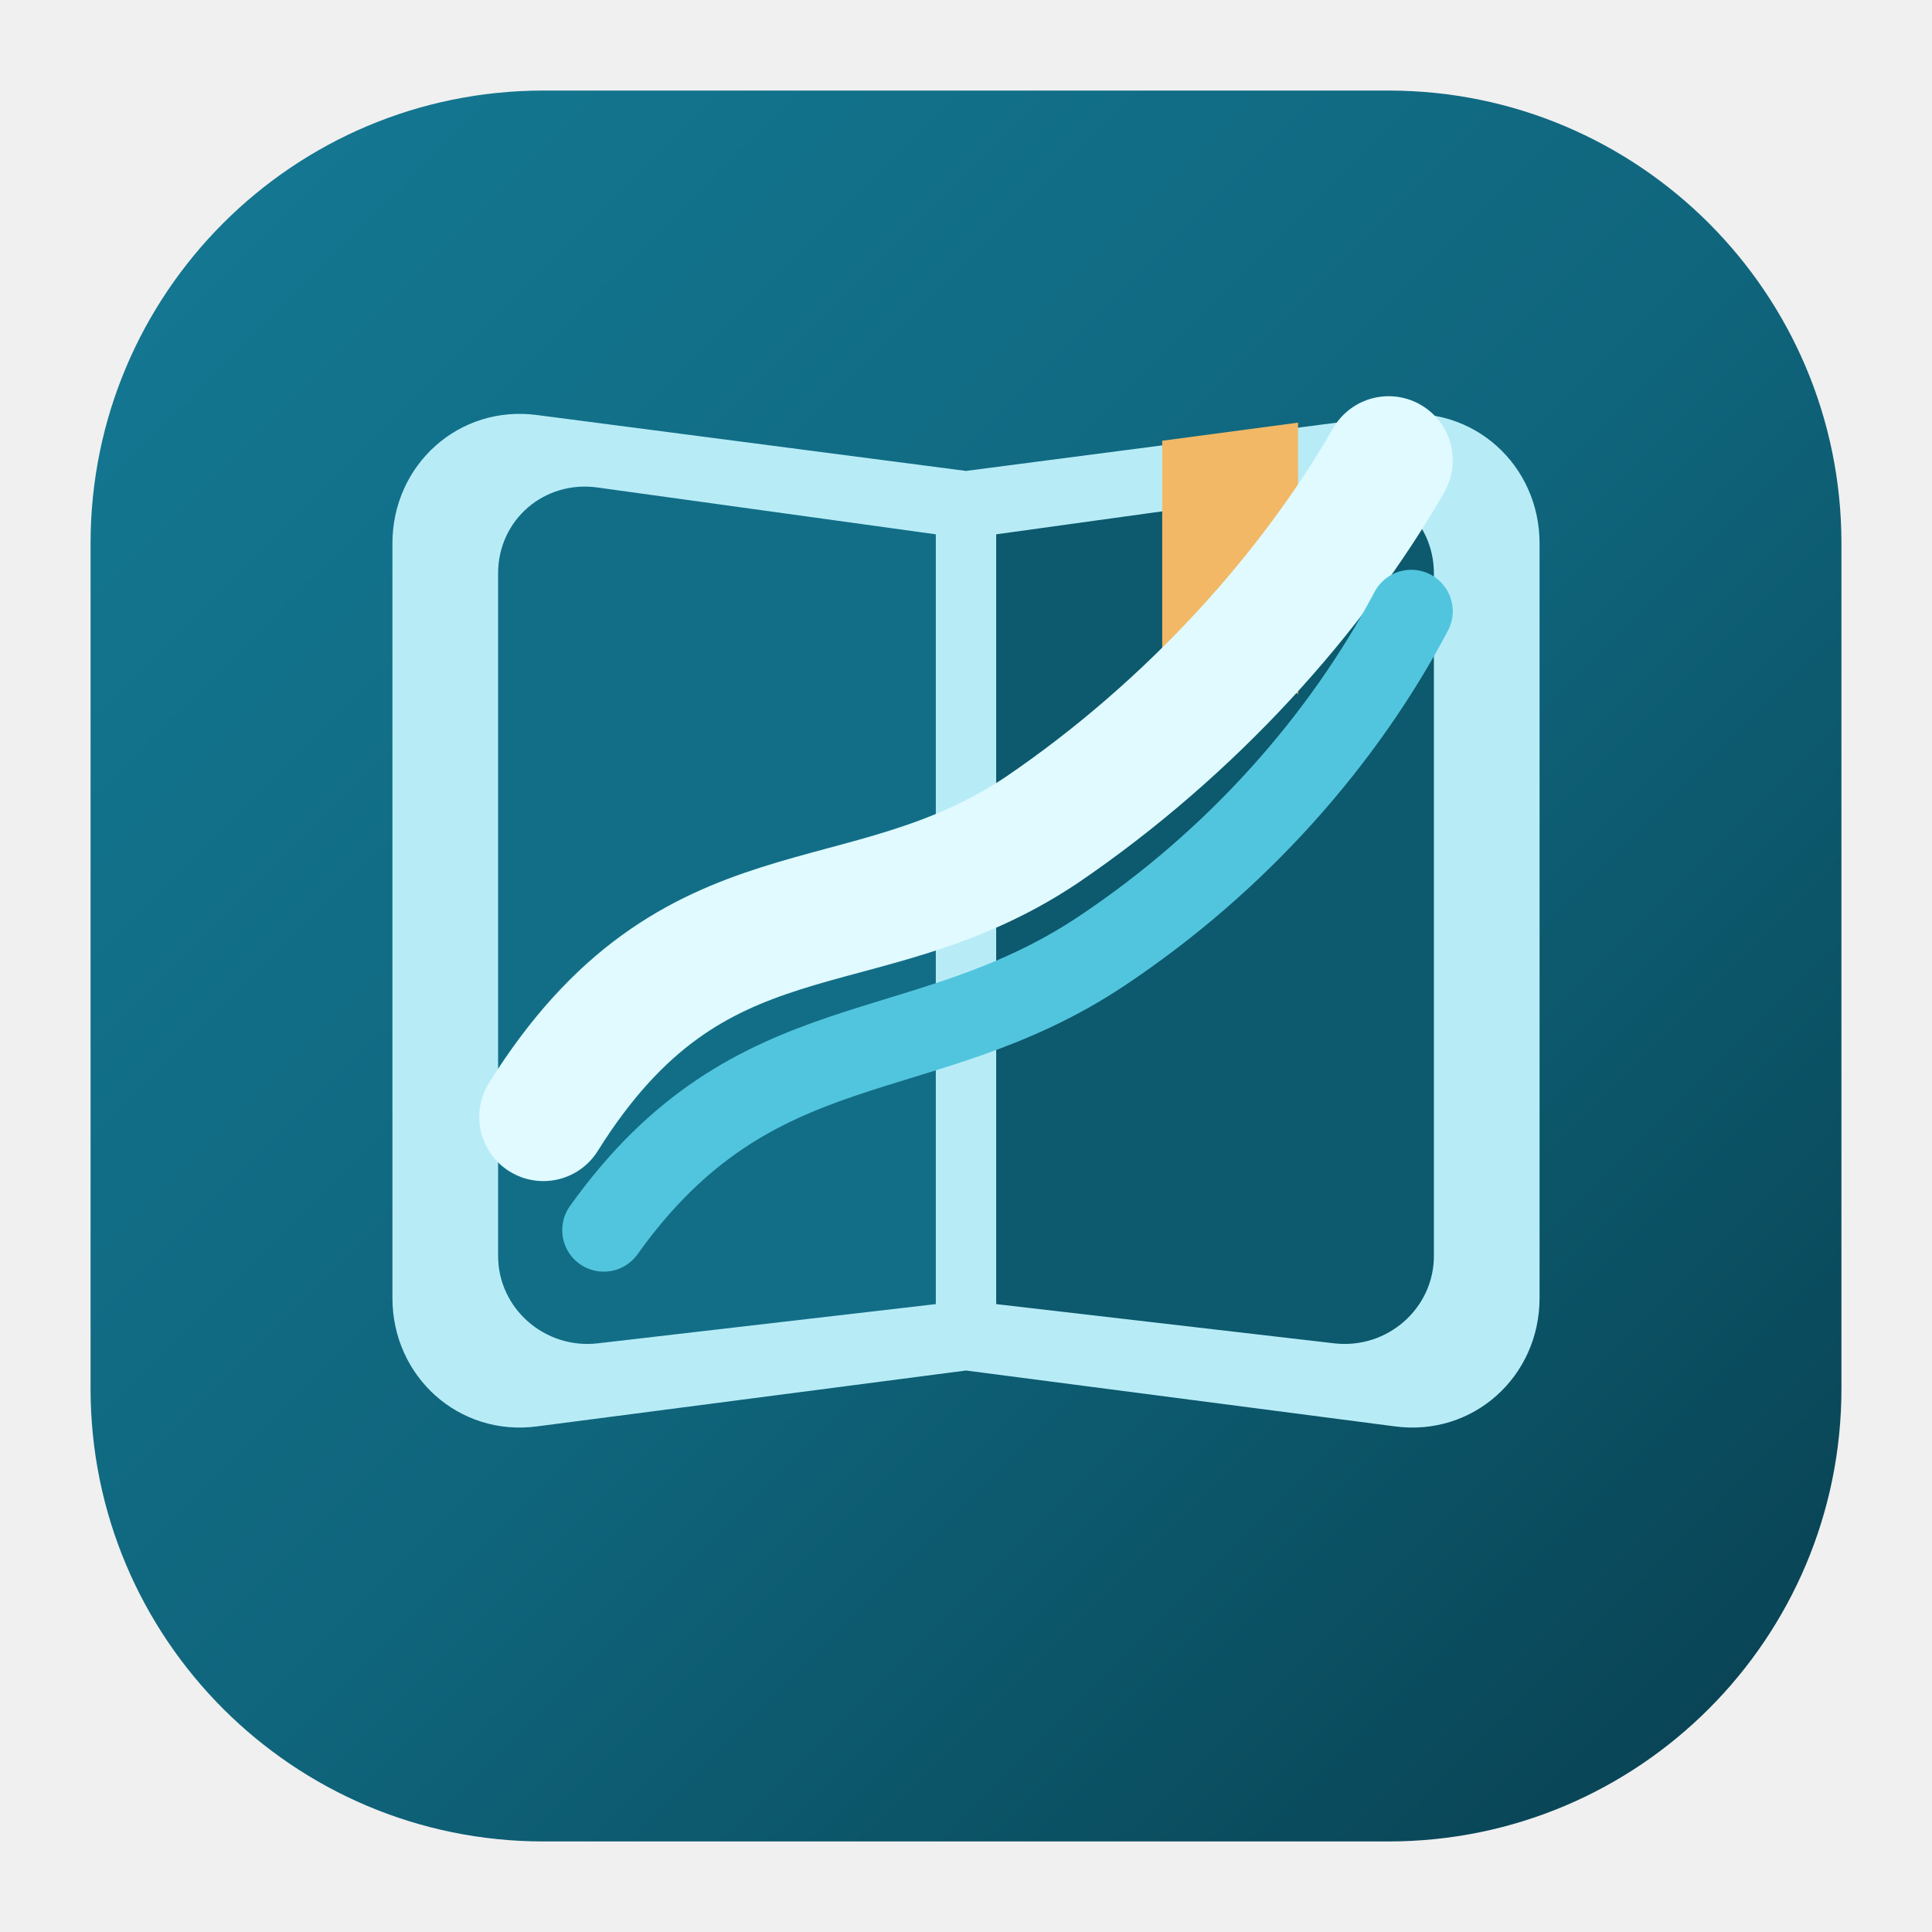
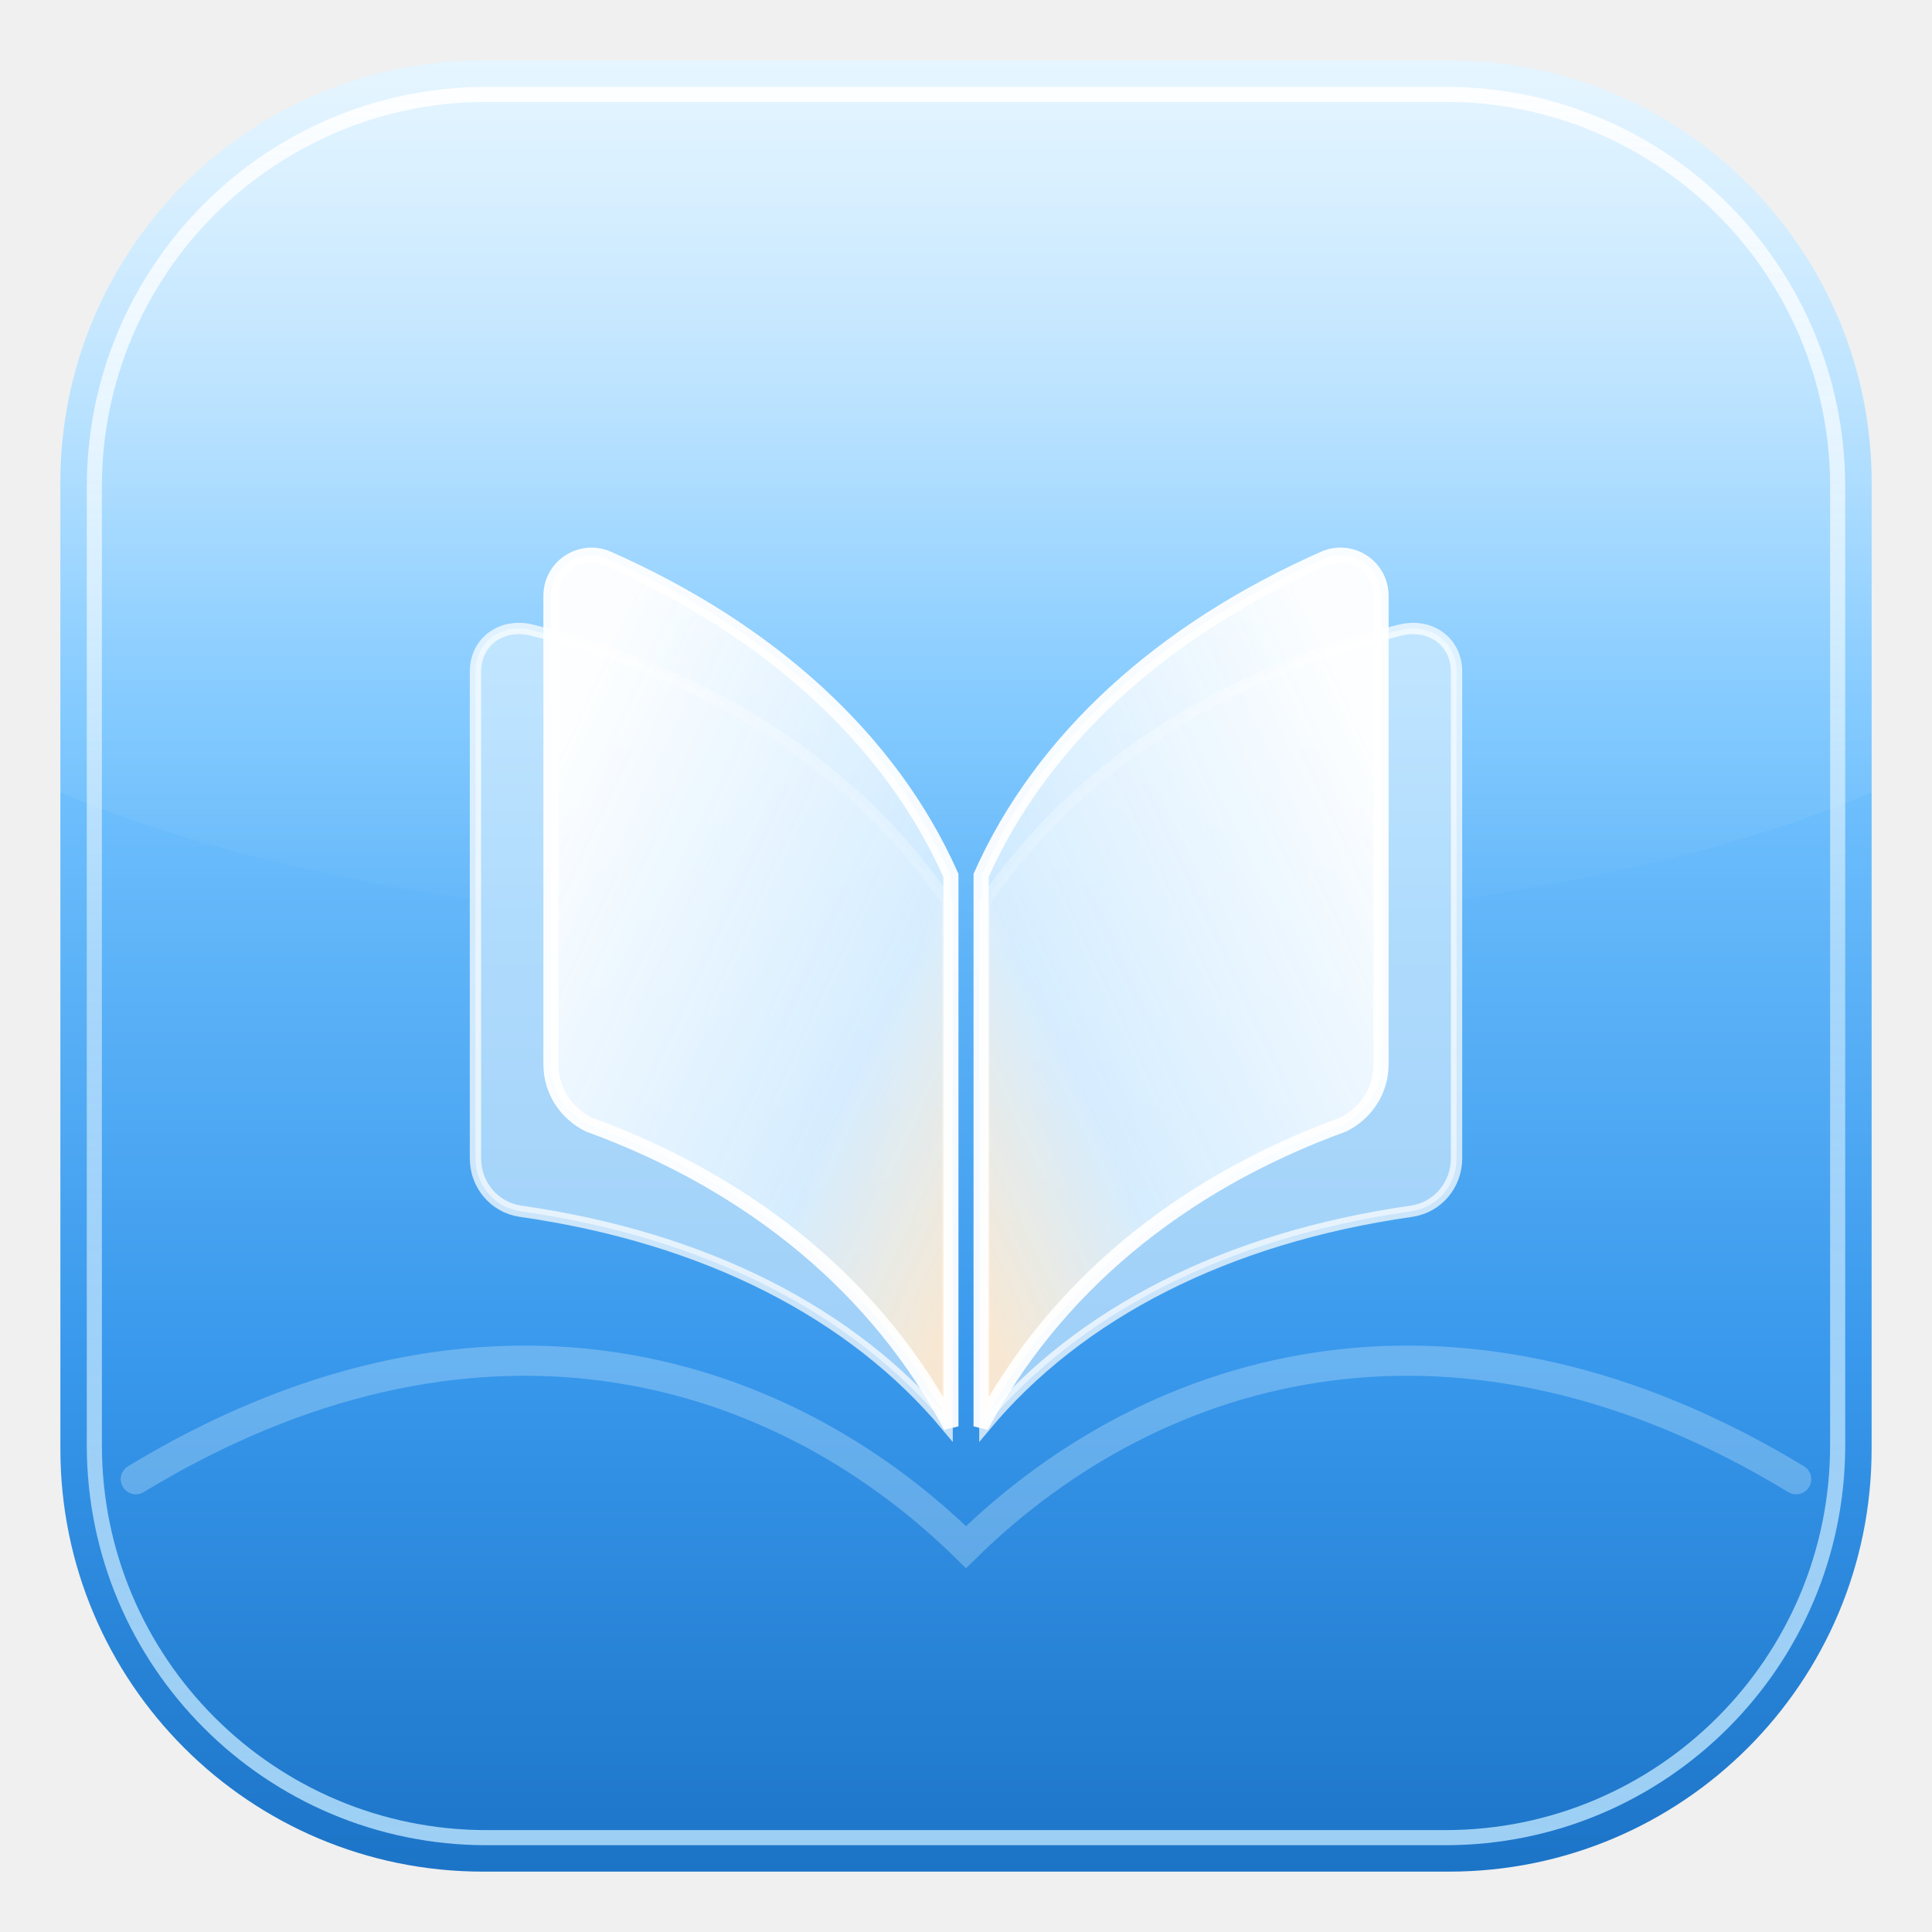
- <svg xmlns="http://www.w3.org/2000/svg" viewBox="0 0 128 128" fill="none">
+ <svg xmlns="http://www.w3.org/2000/svg" viewBox="0 0 512 512" width="512" height="512">
  <defs>
-     <linearGradient id="tbBg" x1="0" y1="0" x2="128" y2="128" gradientUnits="userSpaceOnUse">
-       <stop offset="0%" stop-color="#157B96" />
-       <stop offset="52%" stop-color="#0F657C" />
-       <stop offset="100%" stop-color="#073B4A" />
+     <linearGradient id="pwaBg" x1="50%" y1="0%" x2="50%" y2="100%">
+       <stop offset="0%" stop-color="#CBEBFF" />
+       <stop offset="36%" stop-color="#75C4FF" />
+       <stop offset="72%" stop-color="#3898EC" />
+       <stop offset="100%" stop-color="#1C74C7" />
    </linearGradient>
+     <linearGradient id="pwaDome" x1="50%" y1="0%" x2="50%" y2="100%">
+       <stop offset="0%" stop-color="#FFFFFF" stop-opacity="0.52" />
+       <stop offset="65%" stop-color="#FFFFFF" stop-opacity="0.14" />
+       <stop offset="100%" stop-color="#FFFFFF" stop-opacity="0.0" />
+     </linearGradient>
+     <linearGradient id="pwaRim" x1="50%" y1="0%" x2="50%" y2="100%">
+       <stop offset="0%" stop-color="#FFFFFF" stop-opacity="0.90" />
+       <stop offset="50%" stop-color="#E4F5FF" stop-opacity="0.55" />
+       <stop offset="100%" stop-color="#B9E3FF" stop-opacity="0.82" />
+     </linearGradient>
+     <linearGradient id="pwaLeft" x1="15%" y1="10%" x2="95%" y2="92%">
+       <stop offset="0%" stop-color="#FFFFFF" stop-opacity="0.96" />
+       <stop offset="68%" stop-color="#DCF0FF" stop-opacity="0.88" />
+       <stop offset="100%" stop-color="#FFEAD0" stop-opacity="0.92" />
+     </linearGradient>
+     <linearGradient id="pwaRight" x1="85%" y1="10%" x2="5%" y2="92%">
+       <stop offset="0%" stop-color="#FFFFFF" stop-opacity="0.96" />
+       <stop offset="68%" stop-color="#DCF0FF" stop-opacity="0.88" />
+       <stop offset="100%" stop-color="#FFEAD0" stop-opacity="0.92" />
+     </linearGradient>
+     <clipPath id="pwaSquircle">
+       <rect x="16" y="16" width="480" height="480" rx="112" ry="112" />
+     </clipPath>
  </defs>
-   <rect x="6" y="6" width="116" height="116" rx="30" fill="url(#tbBg)" />
-   <path d="M26 36C26 30.8 30.4 26.8 35.6 27.5L64 31.2L92.4 27.5C97.6 26.8 102 30.8 102 36V86C102 91.2 97.6 95.2 92.4 94.5L64 90.8L35.6 94.5C30.4 95.2 26 91.2 26 86V36Z" fill="#B7ECF7" />
-   <path d="M33 38C33 34.4 36.1 31.8 39.6 32.3L62 35.4V86.4L39.6 89C36.1 89.4 33 86.7 33 83.2V38Z" fill="#126E87" />
-   <path d="M95 38C95 34.4 91.9 31.8 88.4 32.3L66 35.4V86.4L88.4 89C91.9 89.4 95 86.7 95 83.2V38Z" fill="#0D596E" />
-   <path d="M77 29.2L86 28V46L81.5 42.2L77 46V29.2Z" fill="#F2B866" />
-   <path d="M36 74C46 58 57 63 69 55C79 48.2 87 39.2 92 30.5" stroke="#E0FAFF" stroke-width="8.5" stroke-linecap="round" />
-   <path d="M40 81.5C50 67.5 61 71 73 63C82 57 89 49 93.5 40.5" stroke="#52C5DE" stroke-width="5.5" stroke-linecap="round" />
+   <rect x="16" y="16" width="480" height="480" rx="112" ry="112" fill="url(#pwaBg)" />
+   <g clip-path="url(#pwaSquircle)">
+     <path d="M16,16 L496,16 L496,210 C380,260 132,260 16,210 Z" fill="url(#pwaDome)" />
+     <path d="M36,392 C125,338 205,360 256,410 C307,360 387,338 476,392" fill="none" stroke="#E4F6FF" stroke-opacity="0.28" stroke-width="8" stroke-linecap="round" />
+     <path d="M126,178 C126,170 133,165 141,167 C190,179 228,205 251,239 L251,378 C226,348 187,328 138,321 C131,320 126,314 126,307 Z" fill="#DFF2FF" fill-opacity="0.62" stroke="#FFFFFF" stroke-opacity="0.72" stroke-width="3" />
+     <path d="M386,178 C386,170 379,165 371,167 C322,179 284,205 261,239 L261,378 C286,348 325,328 374,321 C381,320 386,314 386,307 Z" fill="#DFF2FF" fill-opacity="0.62" stroke="#FFFFFF" stroke-opacity="0.72" stroke-width="3" />
+     <path d="M146,158 C146,150 154,145 161,148 C204,167 236,196 252,232 L252,378 C233,342 200,314 156,298 C150,295 146,289 146,282 Z" fill="url(#pwaLeft)" stroke="#FFFFFF" stroke-opacity="0.94" stroke-width="4" />
+     <path d="M366,158 C366,150 358,145 351,148 C308,167 276,196 260,232 L260,378 C279,342 312,314 356,298 C362,295 366,289 366,282 Z" fill="url(#pwaRight)" stroke="#FFFFFF" stroke-opacity="0.94" stroke-width="4" />
+   </g>
+   <rect x="25" y="25" width="462" height="462" rx="104" ry="104" fill="none" stroke="url(#pwaRim)" stroke-width="4" />
</svg>
